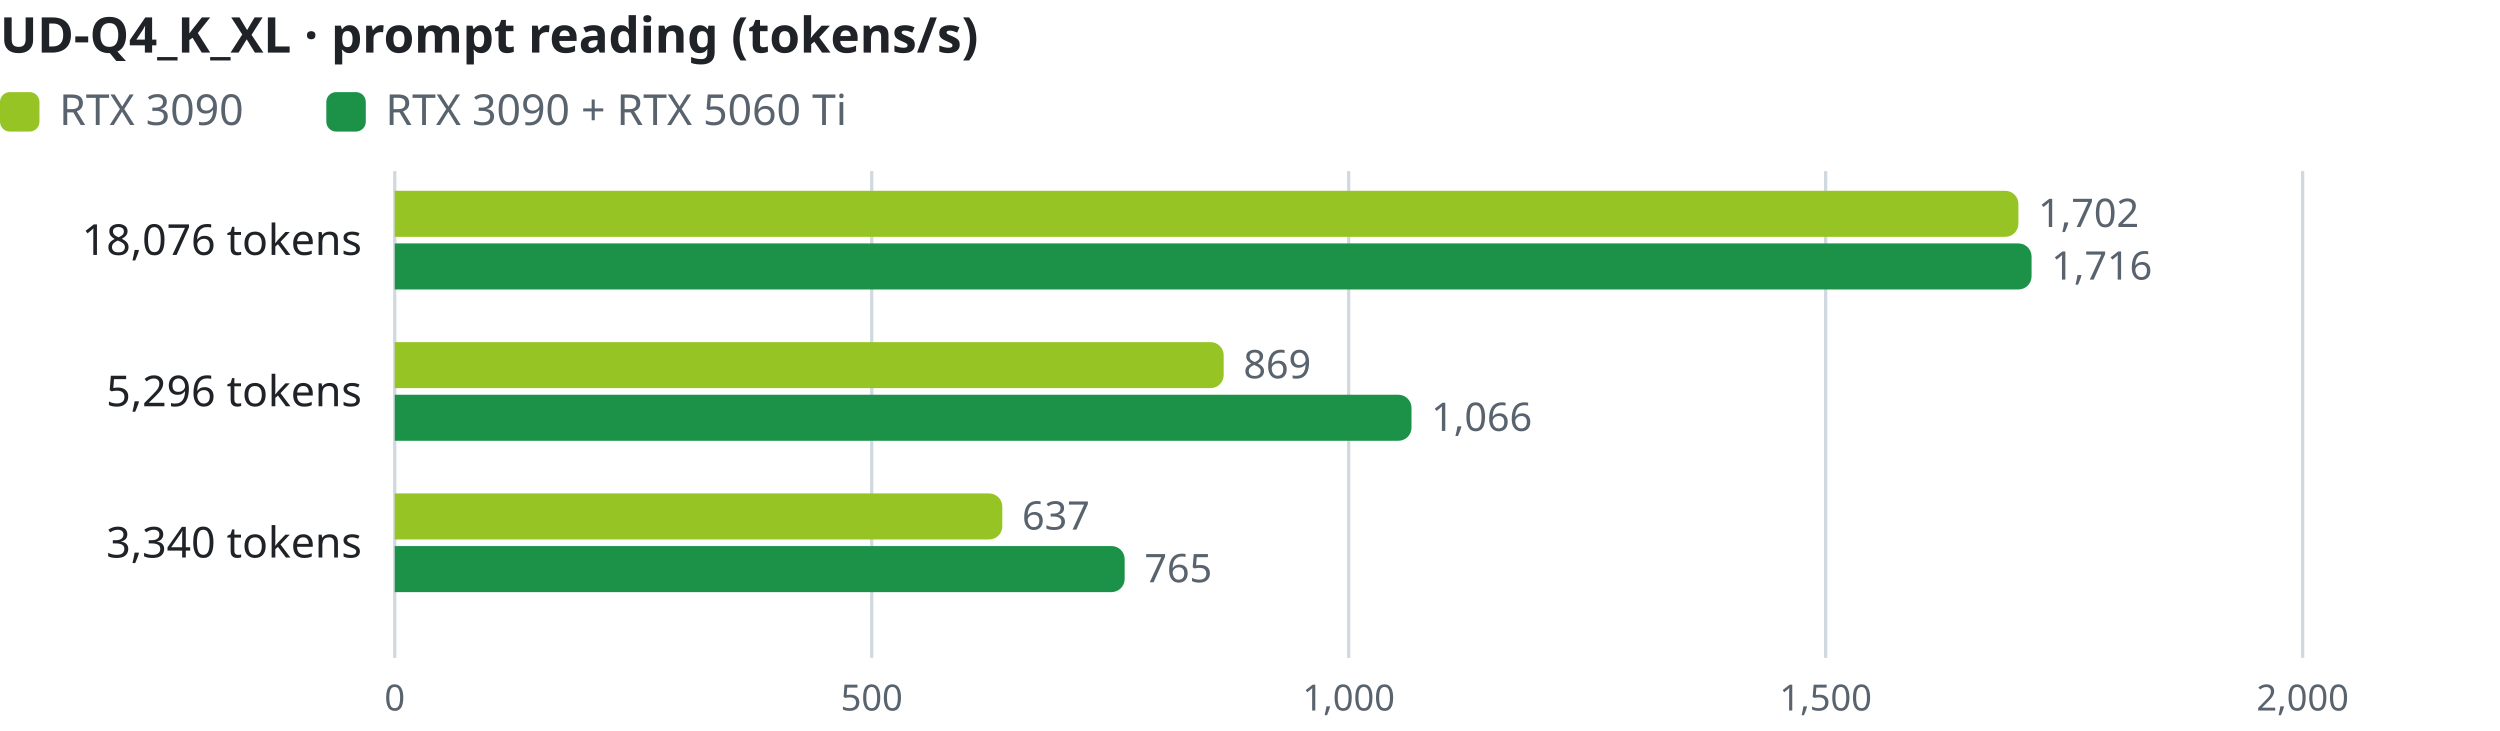
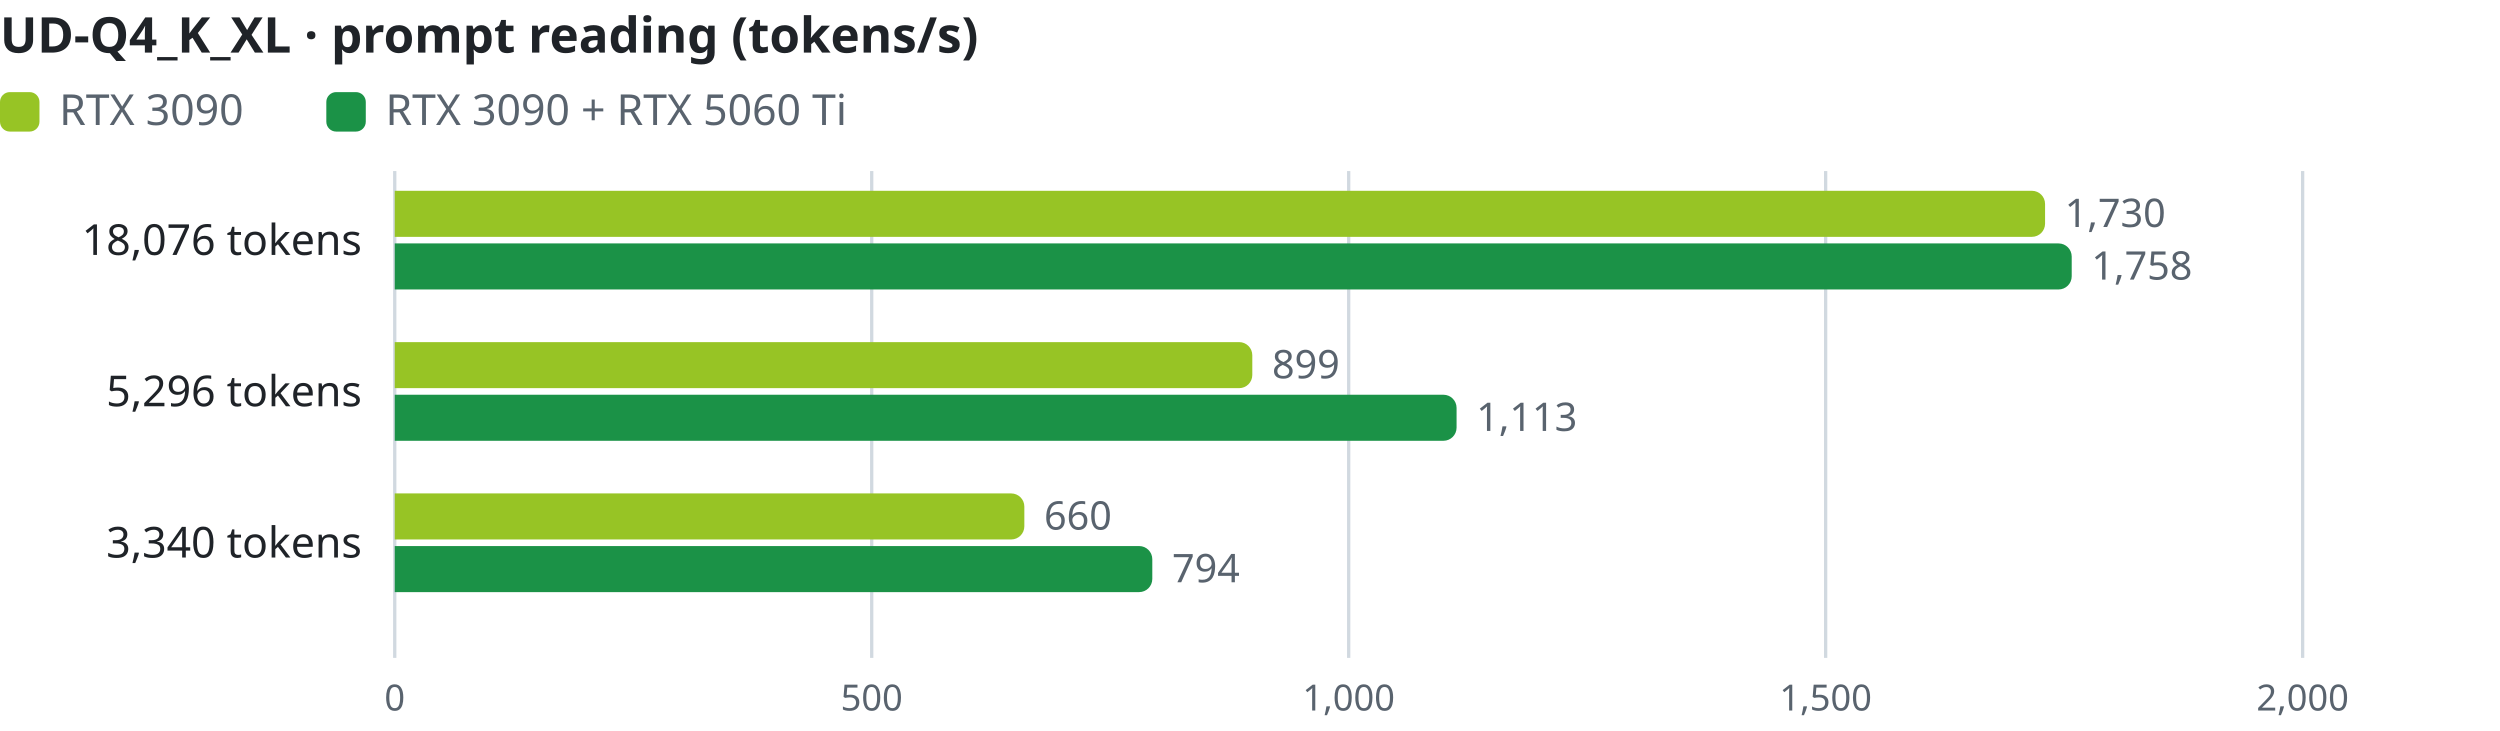
<svg xmlns="http://www.w3.org/2000/svg" width="760" height="222" viewBox="0 0 760 222" role="img" aria-label="UD-Q4_K_XL prompt reading speed" font-family="-apple-system,BlinkMacSystemFont,'Segoe UI','Noto Sans',Helvetica,Arial,sans-serif">
  <text x="0" y="16" font-size="15" font-weight="600" fill="#1f2328">UD-Q4_K_XL · prompt reading (tokens/s)</text>
  <rect x="0" y="28" width="12" height="12" rx="3" fill="#97c425" />
  <text x="18" y="38" font-size="13" fill="#59636e">RTX 3090</text>
  <rect x="99.2" y="28" width="12" height="12" rx="3" fill="#1b9247" />
  <text x="117.2" y="38" font-size="13" fill="#59636e">RTX 3090 + RTX 5060 Ti</text>
  <line x1="120.0" y1="52" x2="120.0" y2="200" stroke="#d1d9e0" stroke-width="1" />
  <text x="120.0" y="216" font-size="11" fill="#59636e" text-anchor="middle">0</text>
  <line x1="265.0" y1="52" x2="265.0" y2="200" stroke="#d1d9e0" stroke-width="1" />
  <text x="265.0" y="216" font-size="11" fill="#59636e" text-anchor="middle">500</text>
  <line x1="410.0" y1="52" x2="410.0" y2="200" stroke="#d1d9e0" stroke-width="1" />
  <text x="410.0" y="216" font-size="11" fill="#59636e" text-anchor="middle">1,000</text>
  <line x1="555.0" y1="52" x2="555.0" y2="200" stroke="#d1d9e0" stroke-width="1" />
  <text x="555.0" y="216" font-size="11" fill="#59636e" text-anchor="middle">1,500</text>
  <line x1="700.0" y1="52" x2="700.0" y2="200" stroke="#d1d9e0" stroke-width="1" />
  <text x="700.0" y="216" font-size="11" fill="#59636e" text-anchor="middle">2,000</text>
  <text x="110" y="77.5" font-size="13" fill="#1f2328" text-anchor="end">18,076 tokens</text>
-   <path d="M120.0,58.0 h489.6 a4,4 0 0 1 4,4 v6.0 a4,4 0 0 1 -4,4 h-489.6 z" fill="#97c425" />
-   <text x="619.6" y="69" font-size="12" fill="#59636e">1,702</text>
-   <path d="M120.0,74.0 h493.6 a4,4 0 0 1 4,4 v6.0 a4,4 0 0 1 -4,4 h-493.6 z" fill="#1b9247" />
-   <text x="623.6" y="85" font-size="12" fill="#59636e">1,716</text>
+   <path d="M120.0,58.0 h497.7 a4,4 0 0 1 4,4 v6.0 a4,4 0 0 1 -4,4 h-497.7 z" fill="#97c425" />
+   <text x="627.7" y="69" font-size="12" fill="#59636e">1,730</text>
+   <path d="M120.0,74.0 h505.8 a4,4 0 0 1 4,4 v6.0 a4,4 0 0 1 -4,4 h-505.8 z" fill="#1b9247" />
+   <text x="635.8" y="85" font-size="12" fill="#59636e">1,758</text>
  <text x="110" y="123.5" font-size="13" fill="#1f2328" text-anchor="end">5,296 tokens</text>
-   <path d="M120.0,104.0 h248.0 a4,4 0 0 1 4,4 v6.0 a4,4 0 0 1 -4,4 h-248.0 z" fill="#97c425" />
-   <text x="378.0" y="115" font-size="12" fill="#59636e">869</text>
-   <path d="M120.0,120.0 h305.1 a4,4 0 0 1 4,4 v6.0 a4,4 0 0 1 -4,4 h-305.1 z" fill="#1b9247" />
-   <text x="435.1" y="131" font-size="12" fill="#59636e">1,066</text>
+   <path d="M120.0,104.0 h256.7 a4,4 0 0 1 4,4 v6.0 a4,4 0 0 1 -4,4 h-256.7 z" fill="#97c425" />
+   <text x="386.7" y="115" font-size="12" fill="#59636e">899</text>
+   <path d="M120.0,120.0 h318.8 a4,4 0 0 1 4,4 v6.0 a4,4 0 0 1 -4,4 h-318.8 z" fill="#1b9247" />
+   <text x="448.8" y="131" font-size="12" fill="#59636e">1,113</text>
  <text x="110" y="169.5" font-size="13" fill="#1f2328" text-anchor="end">3,340 tokens</text>
-   <path d="M120.0,150.0 h180.7 a4,4 0 0 1 4,4 v6.0 a4,4 0 0 1 -4,4 h-180.7 z" fill="#97c425" />
-   <text x="310.7" y="161" font-size="12" fill="#59636e">637</text>
-   <path d="M120.0,166.0 h217.9 a4,4 0 0 1 4,4 v6.0 a4,4 0 0 1 -4,4 h-217.9 z" fill="#1b9247" />
-   <text x="347.9" y="177" font-size="12" fill="#59636e">765</text>
+   <path d="M120.0,150.0 h187.4 a4,4 0 0 1 4,4 v6.0 a4,4 0 0 1 -4,4 h-187.4 z" fill="#97c425" />
+   <text x="317.4" y="161" font-size="12" fill="#59636e">660</text>
+   <path d="M120.0,166.0 h226.3 a4,4 0 0 1 4,4 v6.0 a4,4 0 0 1 -4,4 h-226.3 z" fill="#1b9247" />
+   <text x="356.3" y="177" font-size="12" fill="#59636e">794</text>
</svg>
